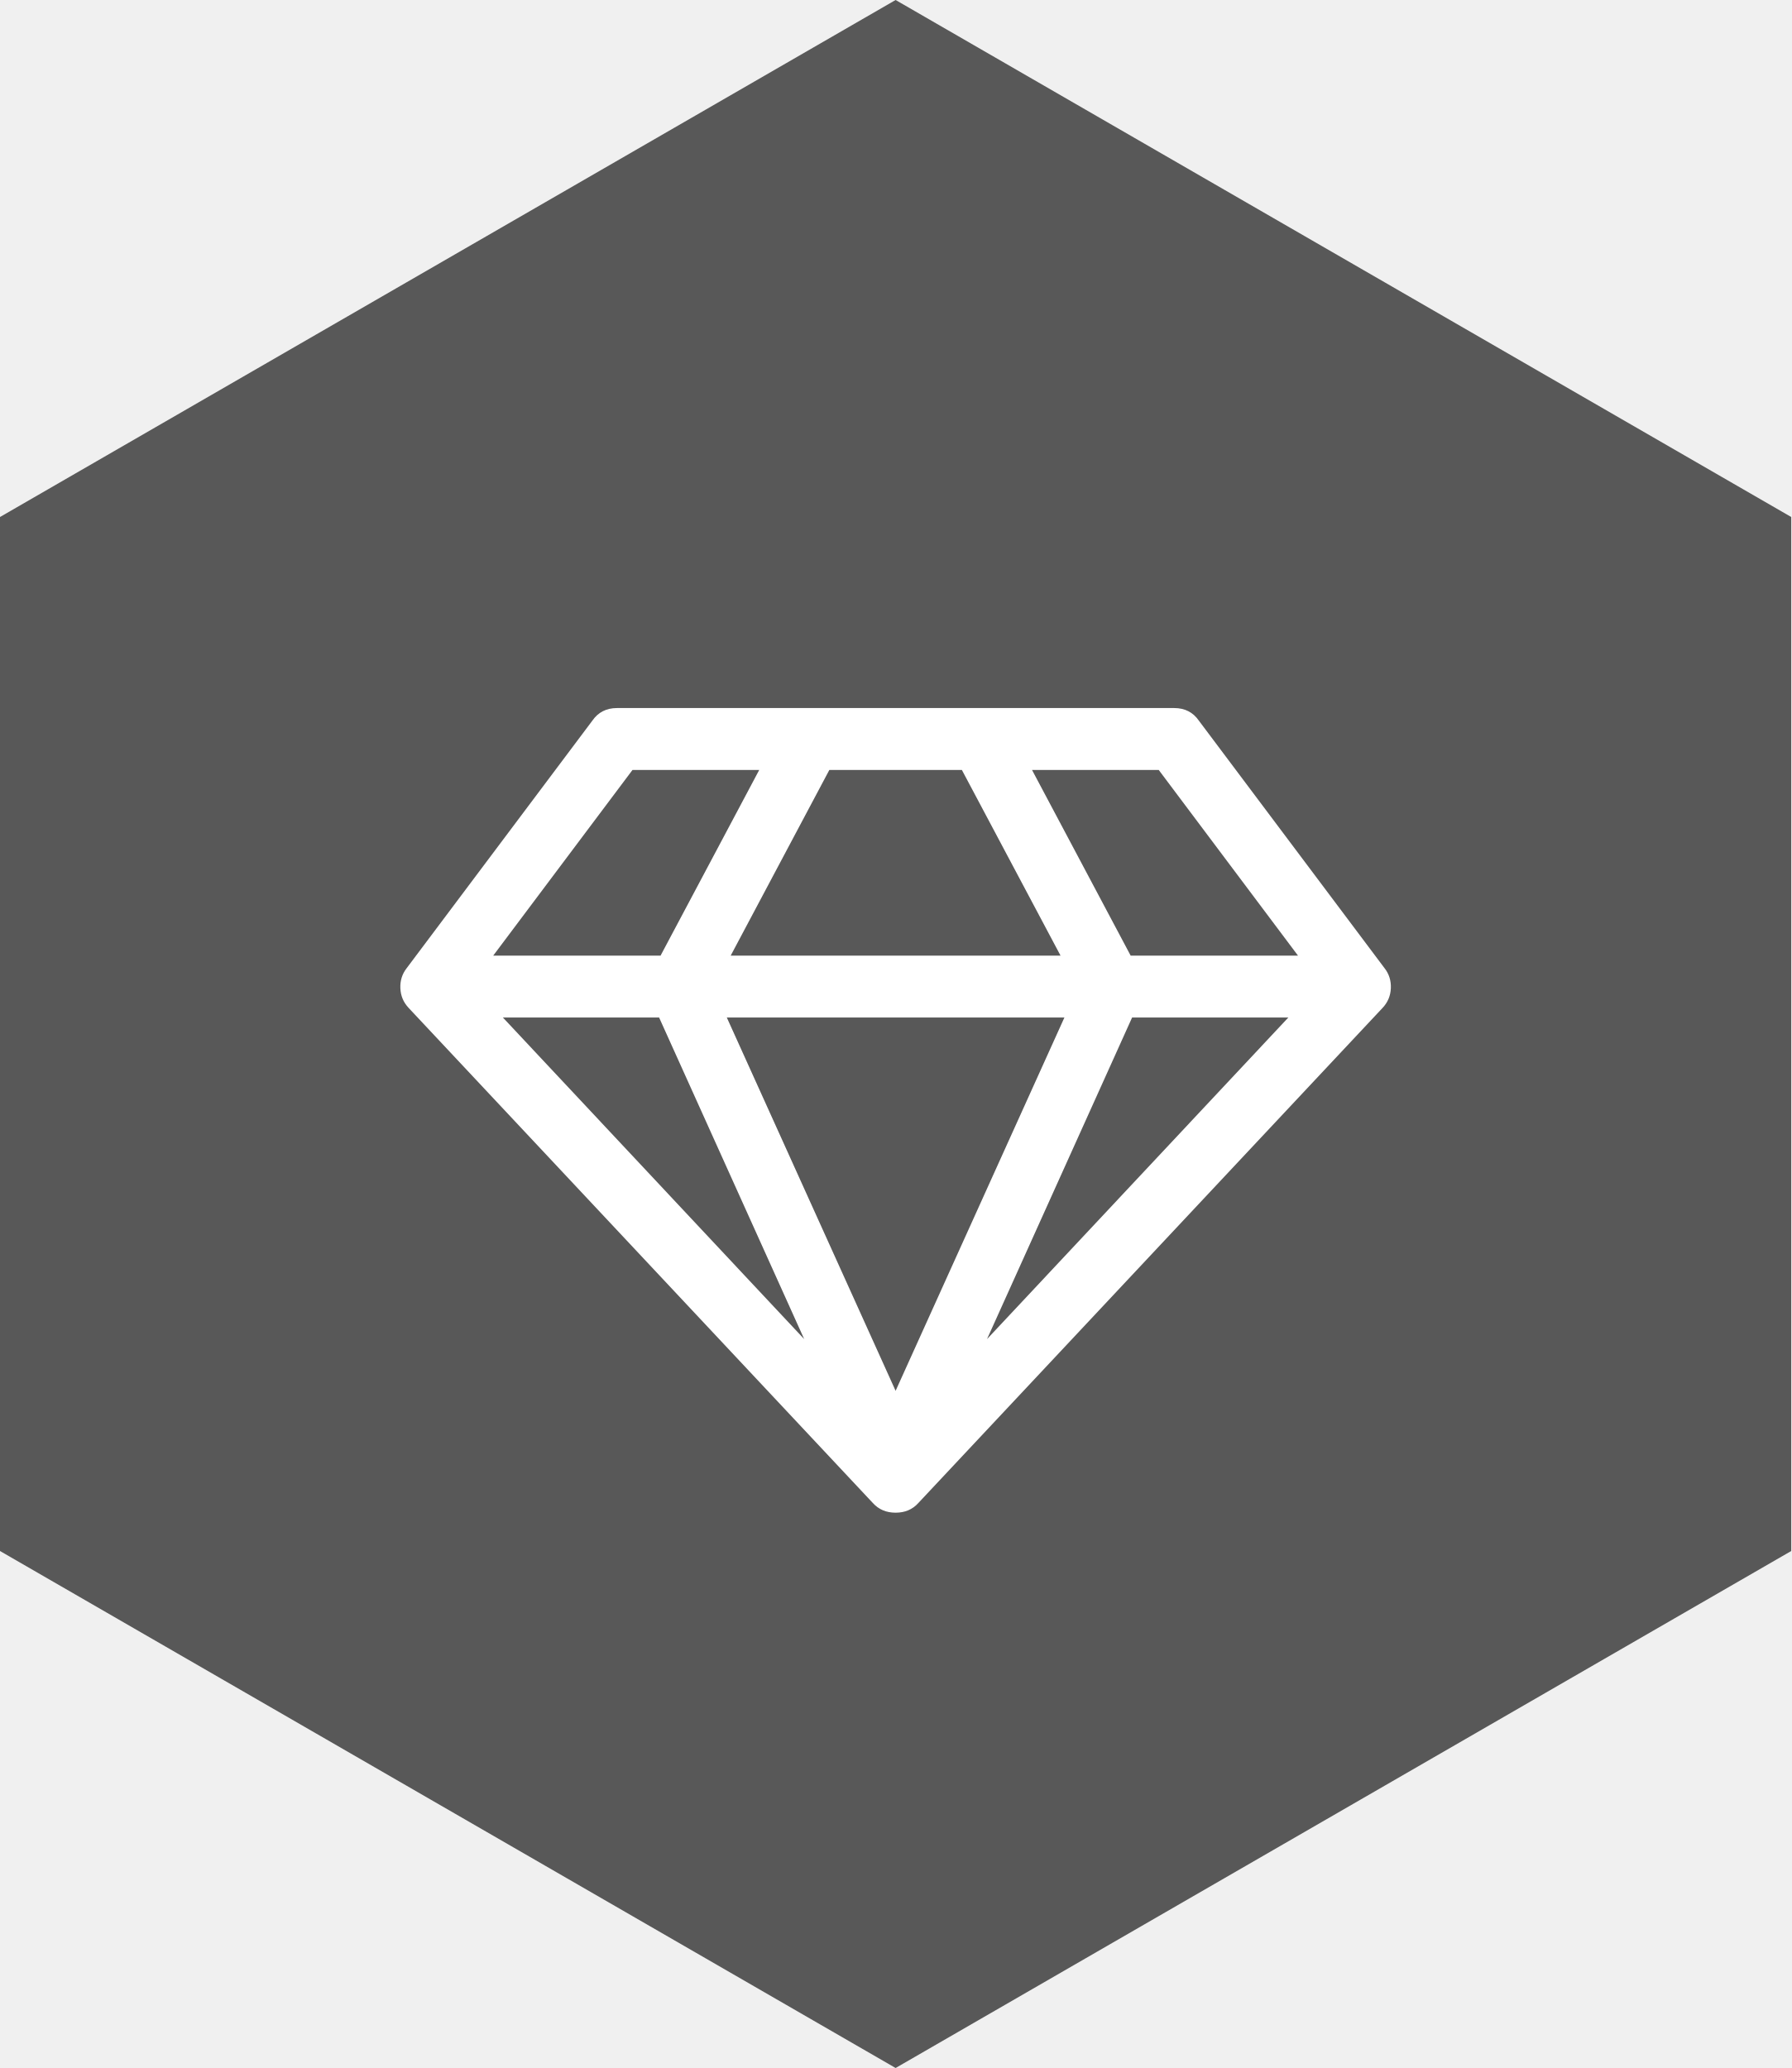
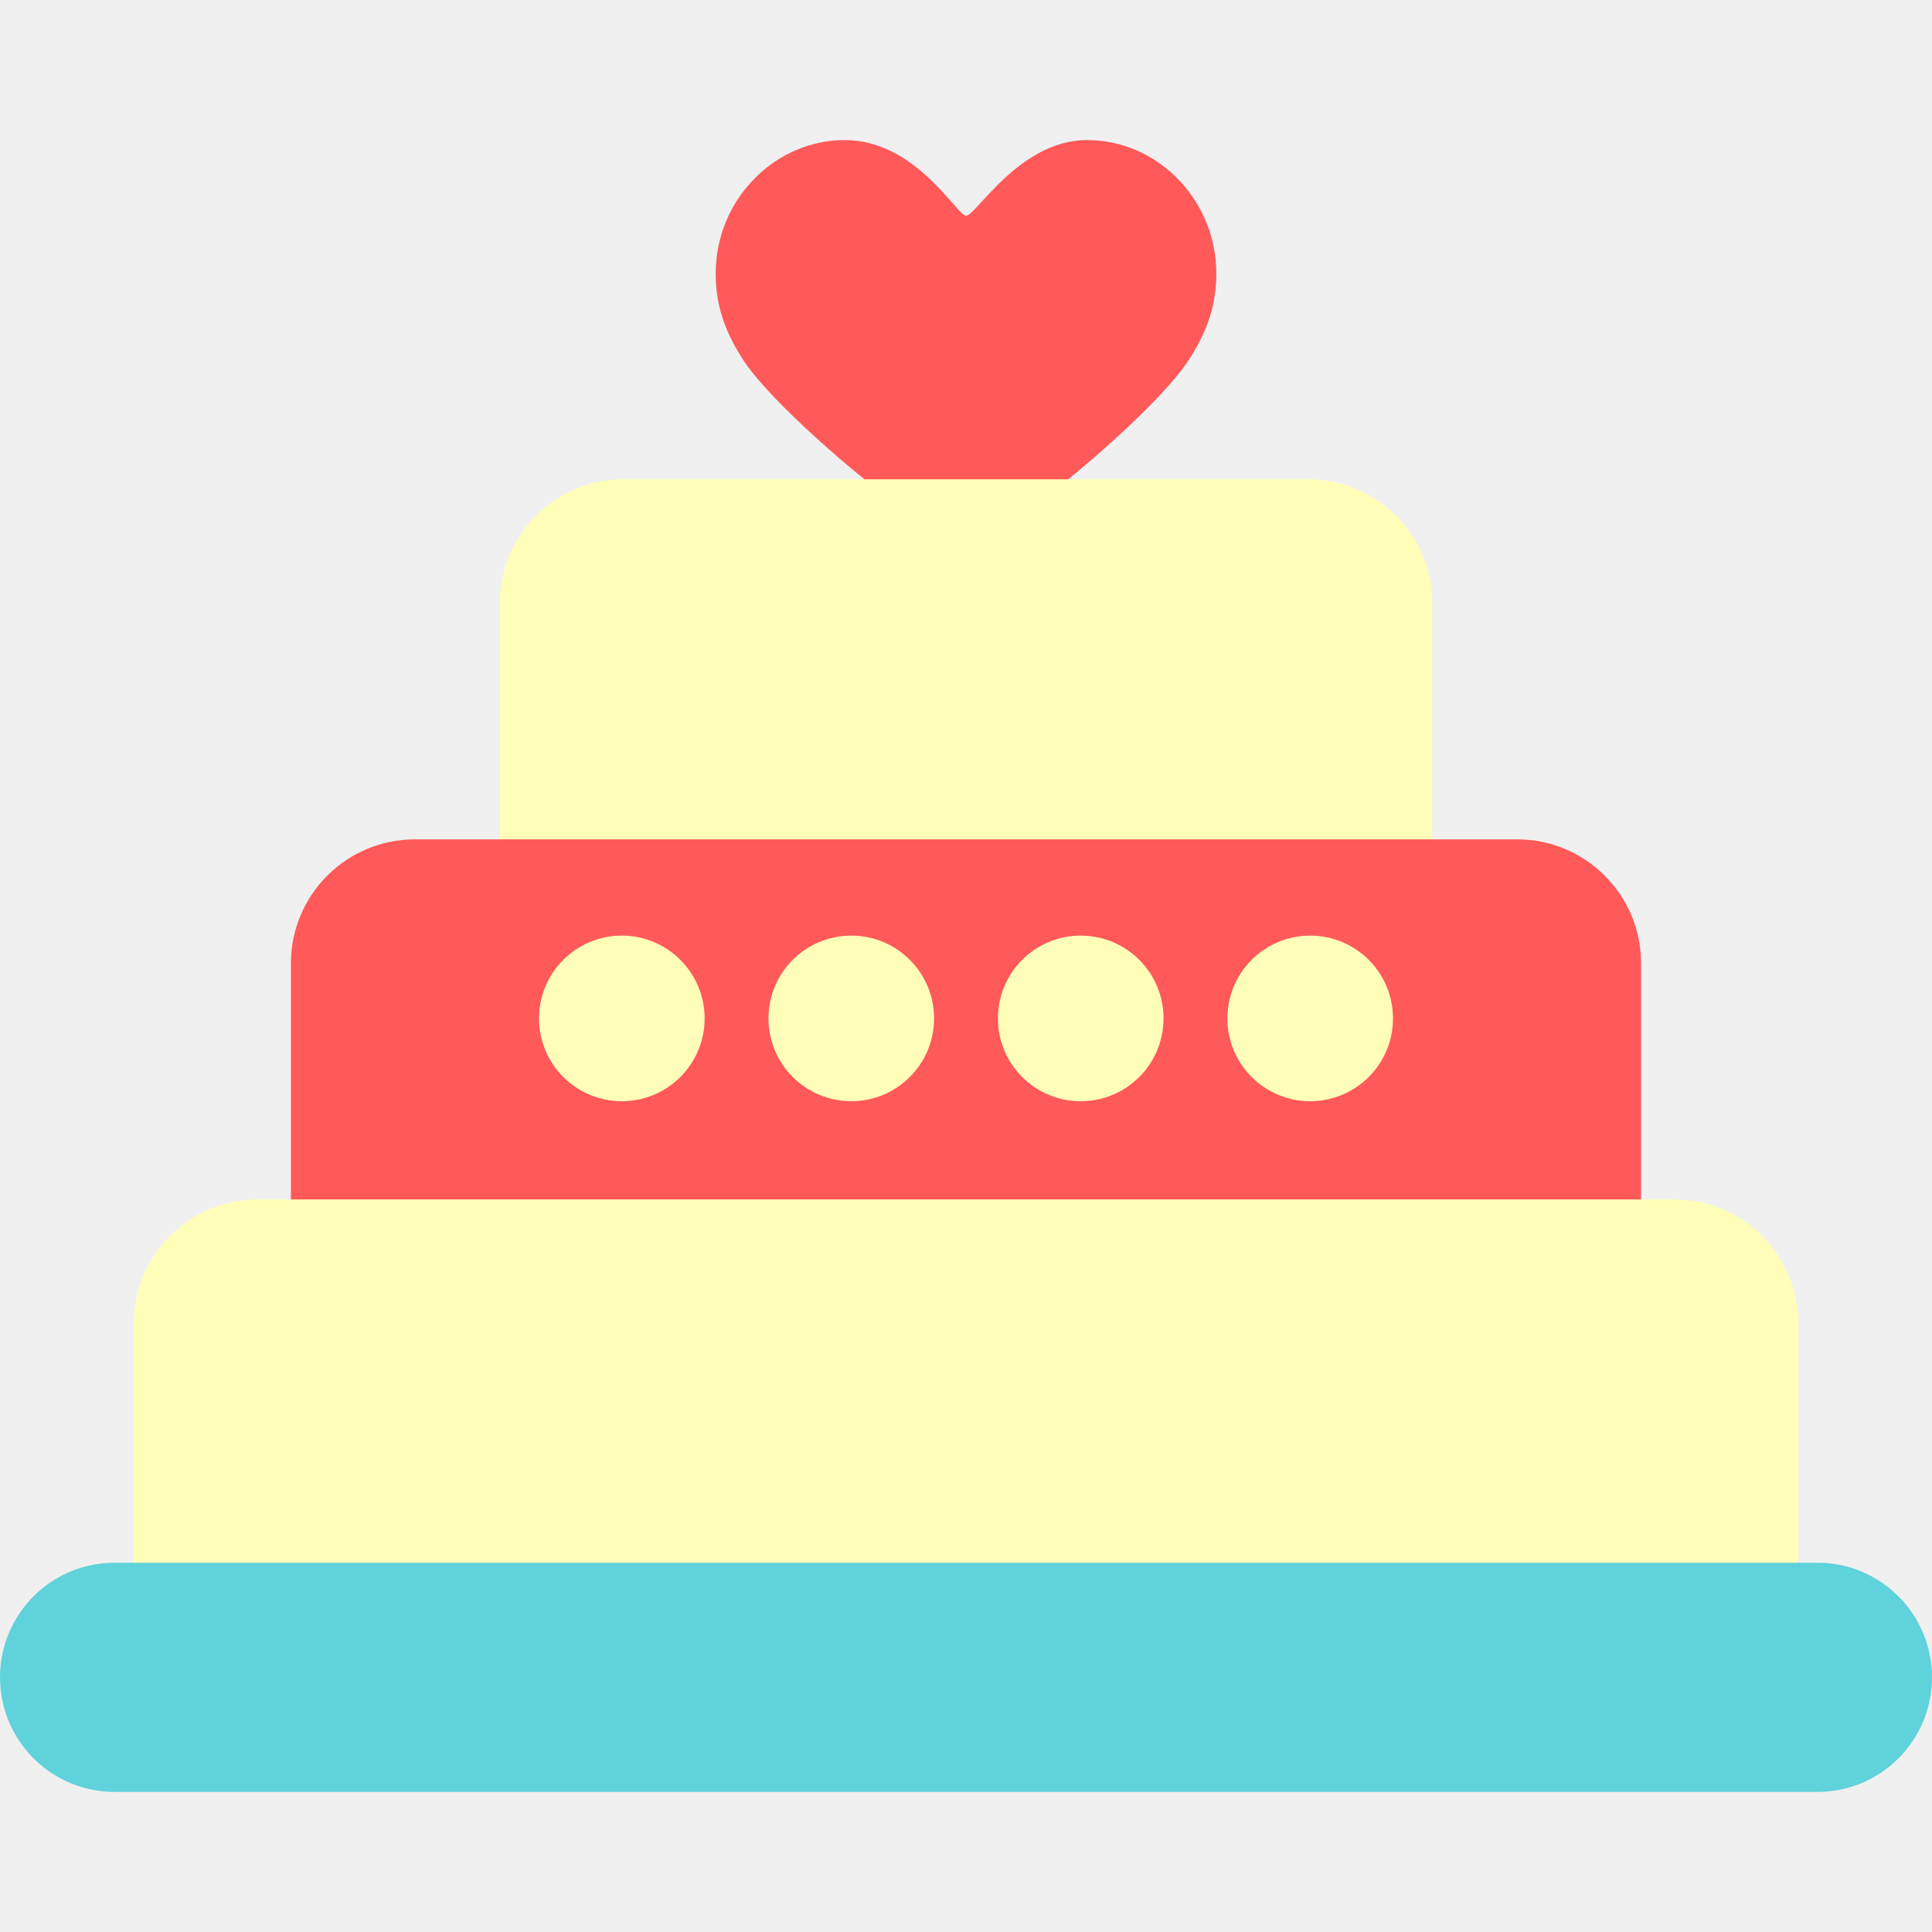
- <svg xmlns="http://www.w3.org/2000/svg" version="1.1" id="Layer_1" x="0px" y="0px" width="149.167px" height="172.243px" viewBox="0 0 149.167 172.243" enable-background="new 0 0 149.167 172.243" xml:space="preserve">
-   <polygon fill="#585858" points="149.167,129.183 74.583,172.243 0,129.183 0,43.061 74.583,0 149.167,43.061 " />
-   <path fill="#FFFFFF" d="M41.88,84.75l25.09,26.783L54.889,84.75H41.88z M74.583,115.841L88.64,84.75H60.527L74.583,115.841z   M55.009,79.594l8.217-15.466H52.673l-11.6,15.466H55.009z M82.196,111.533l25.091-26.783h-13.01L82.196,111.533z M60.849,79.594  h27.469l-8.217-15.466H69.065L60.849,79.594z M94.157,79.594h13.936L96.494,64.128H85.942L94.157,79.594z M99.835,60.02  l15.467,20.621c0.376,0.483,0.55,1.04,0.523,1.671c-0.027,0.632-0.257,1.174-0.686,1.632l-38.664,41.243  c-0.483,0.536-1.113,0.804-1.893,0.804c-0.778,0-1.408-0.268-1.892-0.804L34.026,83.944c-0.429-0.457-0.658-1-0.685-1.632  c-0.027-0.631,0.147-1.188,0.523-1.671L49.331,60.02c0.484-0.699,1.168-1.047,2.054-1.047h46.398  C98.667,58.973,99.353,59.322,99.835,60.02z" />
+ <svg xmlns="http://www.w3.org/2000/svg" version="1.1" id="Layer_1" x="0px" y="0px" viewBox="0 0 368.418 368.418" style="enable-background:new 0 0 368.418 368.418;" xml:space="preserve">
+   <g id="XMLID_1146_">
+     <path id="XMLID_1147_" style="fill:#FF5959;" d="M207.304,26.714c-12.941,0-21.152,14.427-23.095,14.427   c-1.699,0-9.573-14.427-23.095-14.427c-13.152,0-23.892,10.847-24.595,23.982c-0.396,7.42,1.995,13.066,5.366,18.181   c6.733,10.218,36.176,34.817,42.367,34.817c6.325,0,35.502-24.51,42.28-34.817c3.379-5.138,5.763-10.761,5.366-18.181   C231.196,37.561,220.457,26.714,207.304,26.714" />
+     <g id="XMLID_1150_">
+       <path id="XMLID_1149_" style="fill:#FFFEB9;" d="M273.114,173.864H95.305v-58.826c0-13.057,10.585-23.643,23.643-23.643h130.524    c13.057,0,23.643,10.585,23.643,23.643L273.114,173.864L273.114,173.864z" />
+     </g>
+     <g id="XMLID_1153_">
+       <path id="XMLID_1152_" style="fill:#FF5959;" d="M312.943,242.53H55.476v-58.826c0-13.057,10.585-23.643,23.643-23.643H289.3    c13.057,0,23.642,10.585,23.642,23.643v58.826H312.943z" />
+     </g>
+     <g id="XMLID_1156_">
+       <path id="XMLID_1155_" style="fill:#FFFEB9;" d="M342.913,311.196H25.505V252.37c0-13.057,10.585-23.643,23.643-23.643h270.123    c13.057,0,23.642,10.585,23.642,23.643V311.196z" />
+     </g>
+     <g id="XMLID_1159_">
+       <path id="XMLID_1158_" style="fill:#5FD2DB;" d="M346.568,341.704H21.851C9.783,341.704,0,331.922,0,319.854l0,0    c0-12.068,9.783-21.851,21.851-21.851h324.716c12.068,0,21.851,9.783,21.851,21.851l0,0    C368.419,331.922,358.636,341.704,346.568,341.704z" />
+     </g>
+     <g id="XMLID_1160_">
+       <circle id="XMLID_1161_" style="fill:#FFFEB9;" cx="162.332" cy="194.204" r="15.791" />
+       <circle id="XMLID_1162_" style="fill:#FFFEB9;" cx="118.576" cy="194.204" r="15.791" />
+       <circle id="XMLID_1163_" style="fill:#FFFEB9;" cx="206.087" cy="194.204" r="15.791" />
+       <circle id="XMLID_1164_" style="fill:#FFFEB9;" cx="249.843" cy="194.204" r="15.791" />
+     </g>
+   </g>
+   <g>
+ </g>
+   <g>
+ </g>
+   <g>
+ </g>
+   <g>
+ </g>
+   <g>
+ </g>
+   <g>
+ </g>
+   <g>
+ </g>
+   <g>
+ </g>
+   <g>
+ </g>
+   <g>
+ </g>
+   <g>
+ </g>
+   <g>
+ </g>
+   <g>
+ </g>
+   <g>
+ </g>
+   <g>
+ </g>
</svg>
